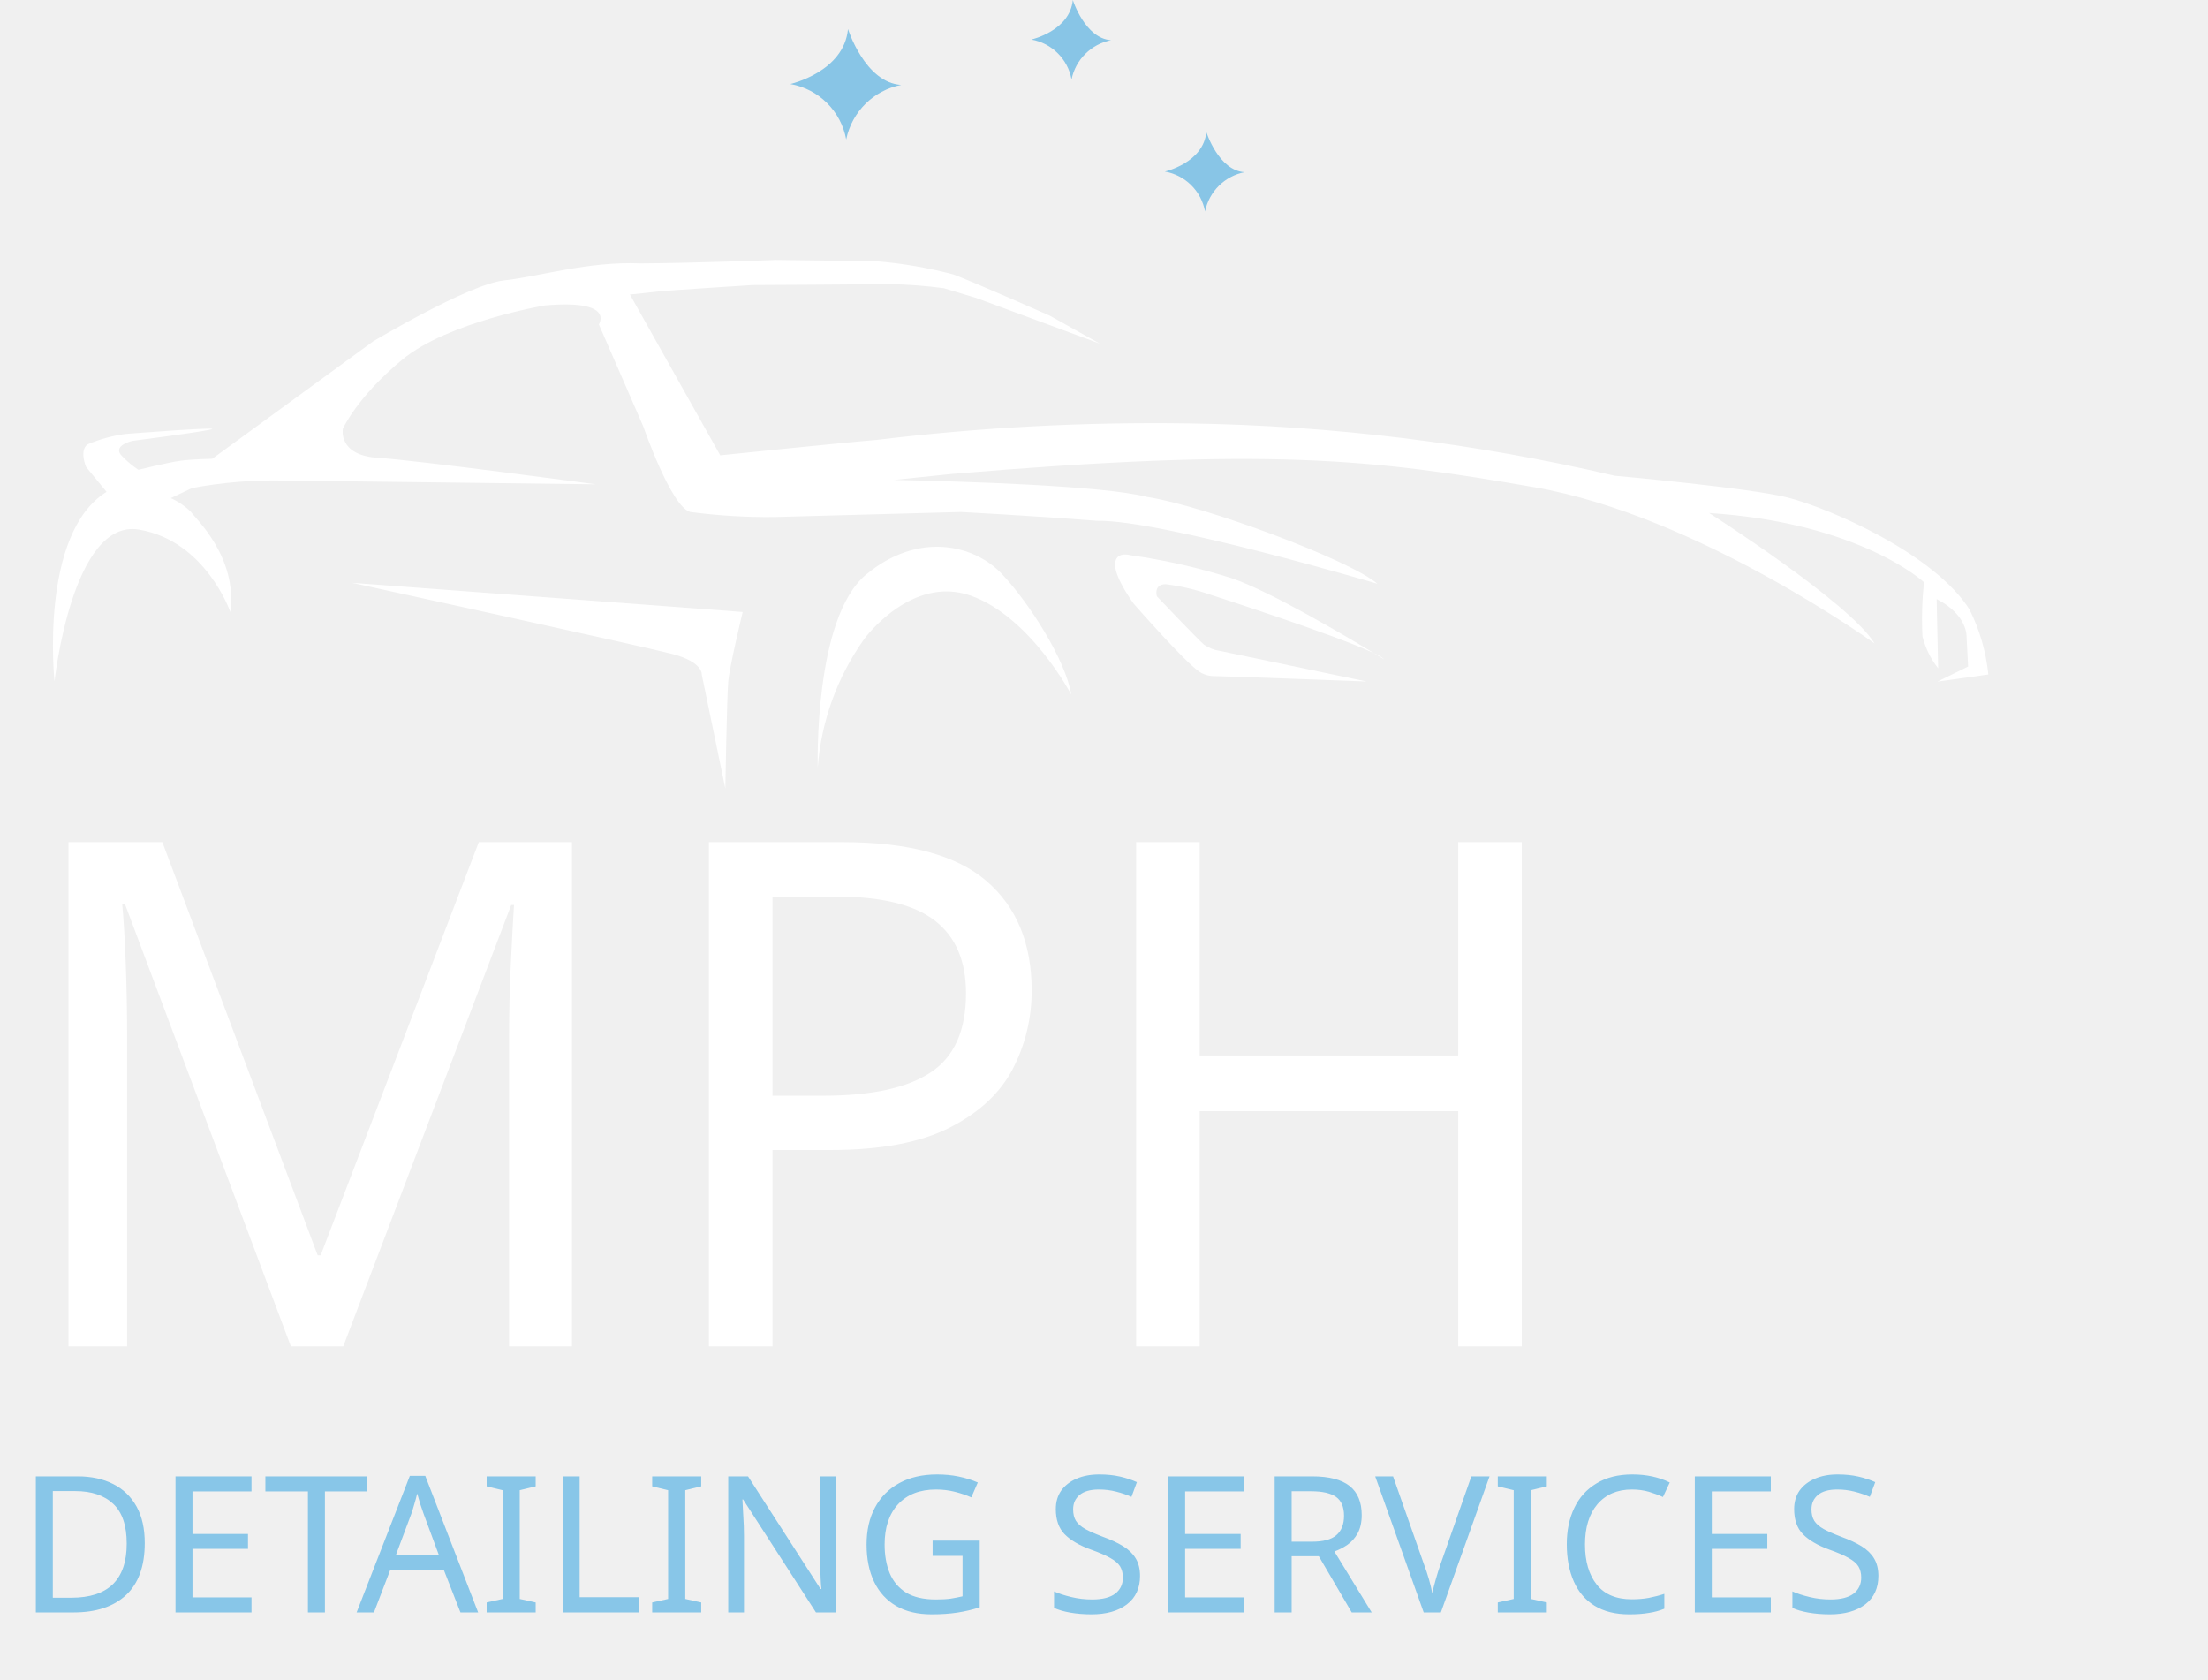
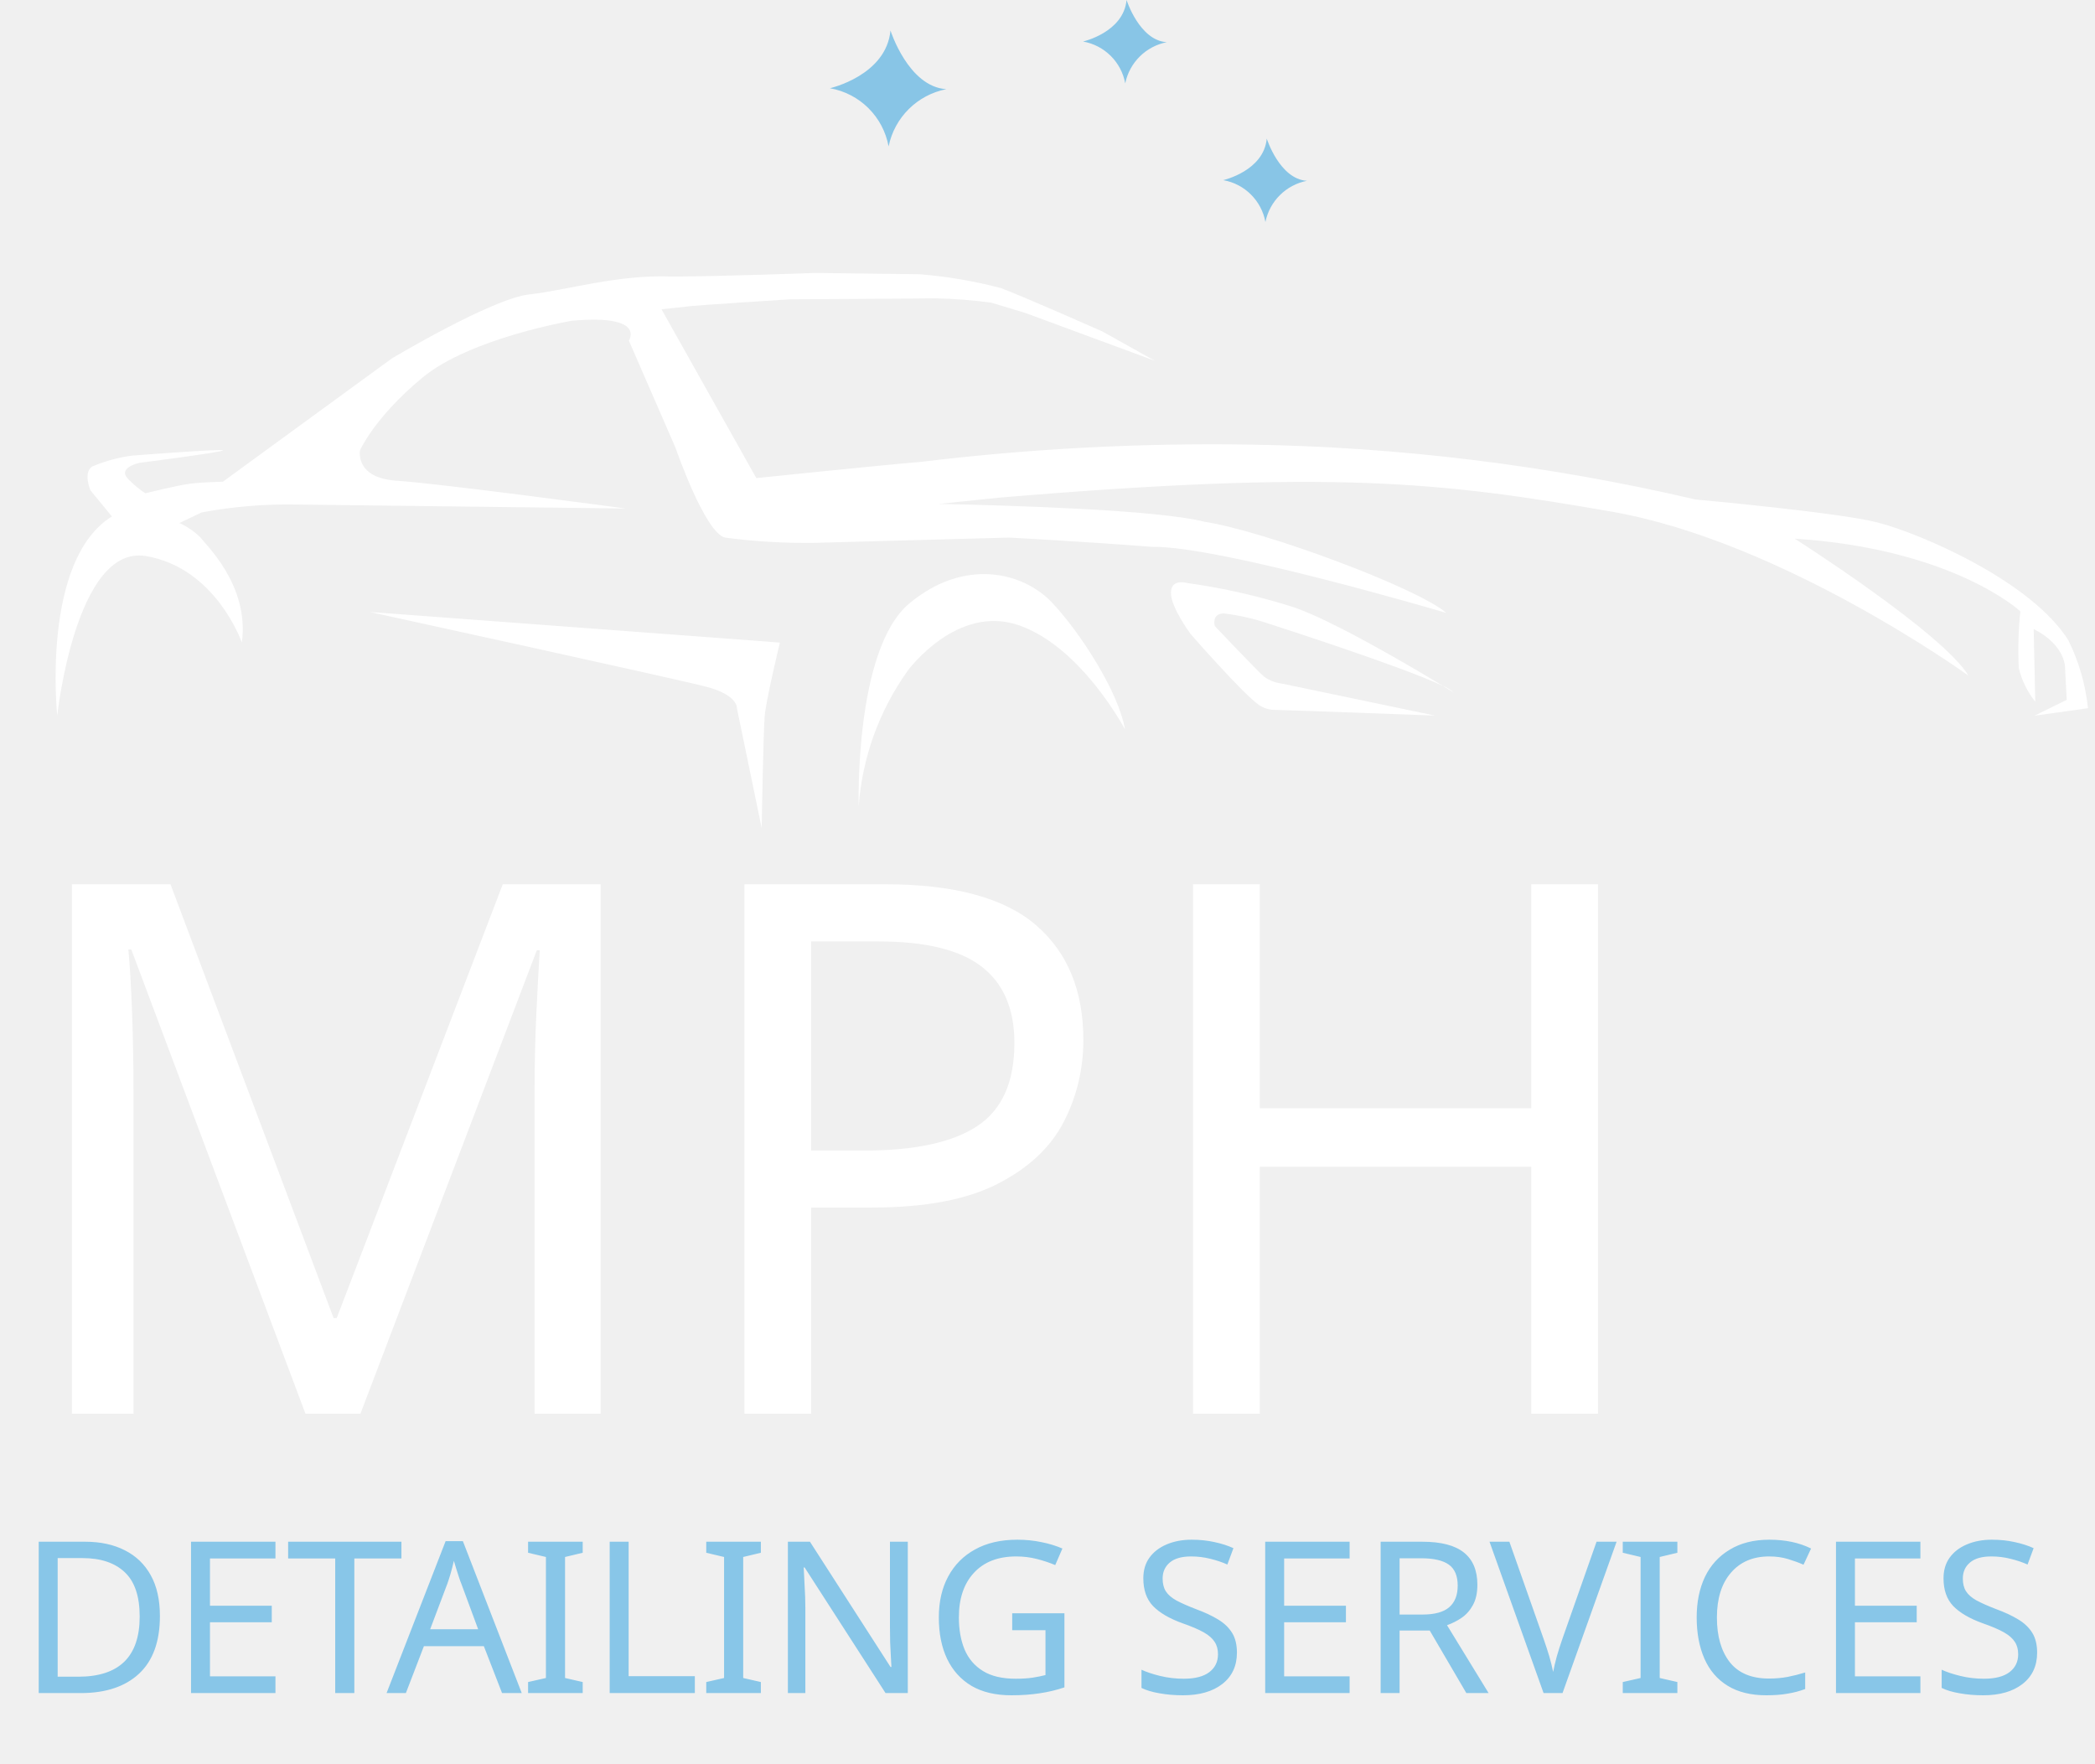
- <svg xmlns="http://www.w3.org/2000/svg" id="Logo" width="197" height="149.851" viewBox="0 0 197 149.851">
+ <svg xmlns="http://www.w3.org/2000/svg" id="Logo" width="178" height="149.851" viewBox="0 0 178 149.851">
+   <defs>
+     <style type="text/css">
+     @font-face {
+       font-family: Good GoodTimesRg;
+       src: url('../fonts/good_times_rg.ttf');
+     }
+   </style>
+   </defs>
  <g id="Group_211" data-name="Group 211" transform="translate(0 23.185)">
-     <text id="MPH_" data-name="MPH " transform="translate(0 96.928)" fill="#fff" font-size="63" font-family="GoodTimesRg-Regular, Good Times">
-       <tspan x="0" y="0">MPH </tspan>
+     <text id="MPH" transform="translate(0 96.928)" fill="#fff" font-size="63" font-family="GoodTimesRg-Regular, Good Times">
+       <tspan x="0" y="0">MPH</tspan>
    </text>
-     <text id="DETAILING_SERVICES" data-name="DETAILING SERVICES" transform="translate(1.54 120.665)" fill="#88c6e8" font-size="17" font-family="Poppins-Medium, Poppins" font-weight="500" letter-spacing="0.003em">
+     <text id="DETAILING_SERVICES" data-name="DETAILING SERVICES" transform="translate(1.54 120.665)" fill="#88c6e8" font-size="18" font-family="Poppins-Medium, Poppins" font-weight="500" letter-spacing="-0.011em">
      <tspan x="0" y="0">DETAILING SERVICES</tspan>
    </text>
    <g id="Group_210" data-name="Group 210" transform="translate(4.724)">
      <path id="Path_423" data-name="Path 423" d="M74.42,39.465c2.8.722,2.655,1.854,2.655,1.854l2.1,10.157s.14-8.163.26-9.538,1.289-6.212,1.289-6.212L45.9,33.13S71.622,38.743,74.42,39.465Z" transform="translate(-19.185 -4.314)" fill="#fff" />
      <path id="Path_424" data-name="Path 424" d="M76.893,34.425c-2.464-2.61-7.456-3.83-12.13.071s-4.3,17.213-4.3,17.213A22.666,22.666,0,0,1,64.635,40.2s4.17-5.71,9.478-3.839,8.97,8.825,8.97,8.825C82.578,42.106,79.355,37.034,76.893,34.425Z" transform="translate(7.771 -6.408)" fill="#fff" />
      <path id="Path_425" data-name="Path 425" d="M77.865,35.332c.582.351.924.565.924.565A3.239,3.239,0,0,0,77.865,35.332Z" transform="translate(40.013 -0.236)" fill="#fff" />
      <path id="Path_426" data-name="Path 426" d="M74.245,34.889a19.532,19.532,0,0,1,4.013.936s11.218,3.6,14.618,5.231c-2.473-1.5-9.29-5.539-12.692-6.691a55.13,55.13,0,0,0-9.064-2.059s-1.358-.408-1.358.844,1.674,3.5,1.674,3.5,4.452,5.091,5.81,6.027a2.328,2.328,0,0,0,1.3.411c.756,0,13.645.485,13.645.485L79.11,40.842a3.223,3.223,0,0,1-1.42-.562c-.539-.451-4.2-4.307-4.2-4.307S73.172,34.926,74.245,34.889Z" transform="translate(25.003 -5.96)" fill="#fff" />
      <path id="Path_427" data-name="Path 427" d="M209.214,60.014a16.9,16.9,0,0,0-1.669-5.779c-3.14-4.986-12.413-9.019-16.2-10-3.291-.856-15.465-1.951-15.465-1.951a178.513,178.513,0,0,0-38.008-4.669A205.636,205.636,0,0,0,110,39.091c-2.678.208-13.927,1.372-13.927,1.372L88.015,26.116s2.25-.225,2.653-.282,8.269-.562,8.269-.562,10.47-.054,12.3-.083a42.241,42.241,0,0,1,4.786.365l2.889.87,11.018,4.07L125.47,28s-6.657-2.946-8.6-3.676a39.814,39.814,0,0,0-6.908-1.181l-8.919-.111s-7.581.288-12.059.308c-4.715-.2-9.05,1.178-12.2,1.517S65.1,30.3,65.1,30.3L50.749,40.77s-1.66.029-2.772.168-3.816.816-3.816.816a8.494,8.494,0,0,1-1.42-1.178c-1.041-.984.9-1.406.9-1.406s7.247-.927,7.108-1.067-7.724.451-7.724.451a12.921,12.921,0,0,0-3.388.927c-.782.533-.143,2.019-.143,2.019l1.825,2.219c-6.041,3.762-4.643,16.919-4.643,16.919s1.563-14.56,7.533-13.551,8.152,7.35,8.152,7.35c.662-4.894-3.129-8.36-3.508-8.922a6.138,6.138,0,0,0-1.8-1.235l1.894-.9A39.924,39.924,0,0,1,57.1,42.71l27.86.337s-15.827-2.133-19.426-2.359S62.4,38.1,62.4,38.1s1.232-2.807,5.308-6.178,12.7-4.829,12.7-4.829c6.349-.562,4.834,1.686,4.834,1.686l3.962,9.1s2.481,7.19,4.2,7.638a52.846,52.846,0,0,0,7.51.451l16.643-.451s6.349.337,12.13.787c5.684-.114,25.017,5.616,25.017,5.616-2.461-2.133-15.445-6.965-20.564-7.749-3.893-1.01-16.469-1.389-22.575-1.515l5.137-.531c28.319-2.376,37.472-1.346,52.033,1.187S199.06,57.245,199.06,57.245c-2.2-3.642-14.76-11.637-14.76-11.637,13.491.87,19.17,6.175,19.17,6.175a31.454,31.454,0,0,0-.134,4.829,7.426,7.426,0,0,0,1.4,2.849l-.134-6.175c2.807,1.426,2.67,3.388,2.67,3.388l.137,2.63-2.738,1.346Z" transform="translate(-36.536 -23.027)" fill="#fff" />
    </g>
  </g>
  <path id="Path_403" data-name="Path 403" d="M67.142,18.426s3.44-.776,3.7-3.528c0,0,1.092,3.44,3.414,3.585a4.482,4.482,0,0,0-3.528,3.5A4.422,4.422,0,0,0,67.142,18.426Z" transform="translate(24.876 -14.898)" fill="#88c5e6" />
  <path id="Path_404" data-name="Path 404" d="M59.6,20.712s4.786-1.078,5.145-4.906c0,0,1.515,4.786,4.746,4.986a6.225,6.225,0,0,0-4.906,4.866A6.145,6.145,0,0,0,59.6,20.712Z" transform="translate(10.914 -13.216)" fill="#88c5e6" />
  <path id="Path_417" data-name="Path 417" d="M71.318,22.555s3.443-.776,3.7-3.528c0,0,1.09,3.44,3.414,3.585a4.474,4.474,0,0,0-3.528,3.5A4.425,4.425,0,0,0,71.318,22.555Z" transform="translate(32.611 -7.25)" fill="#88c5e6" />
</svg>
